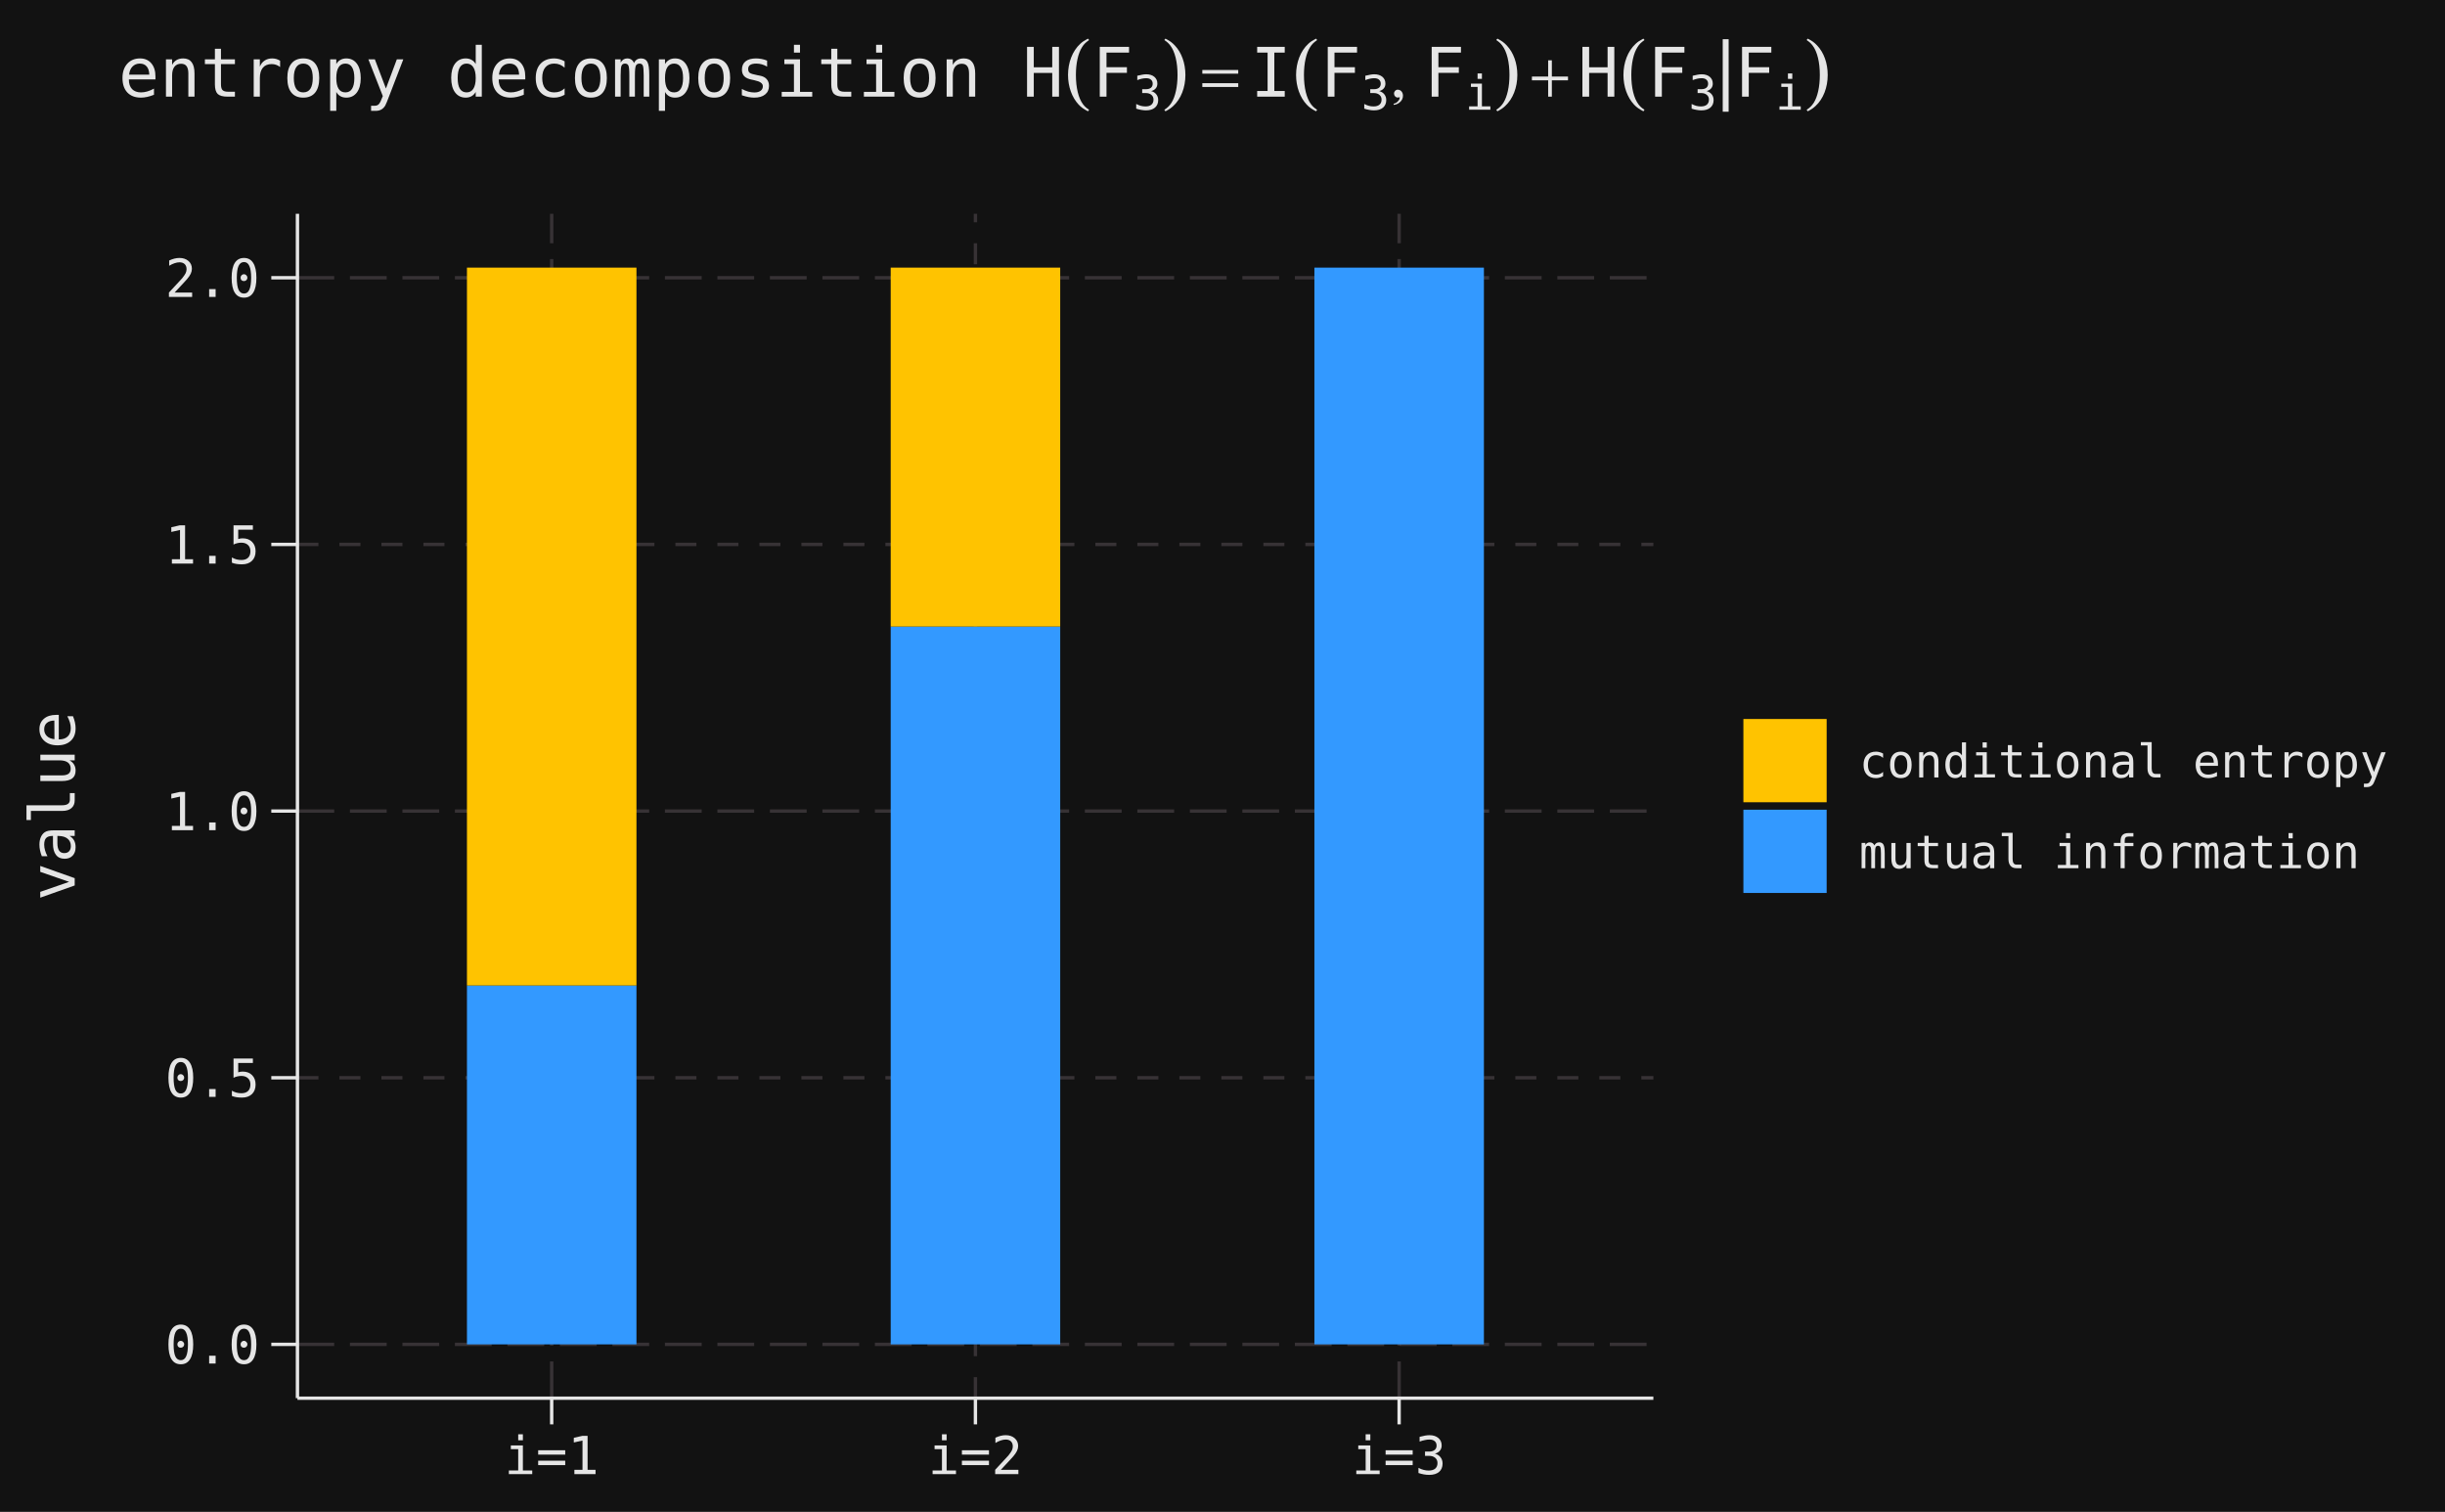
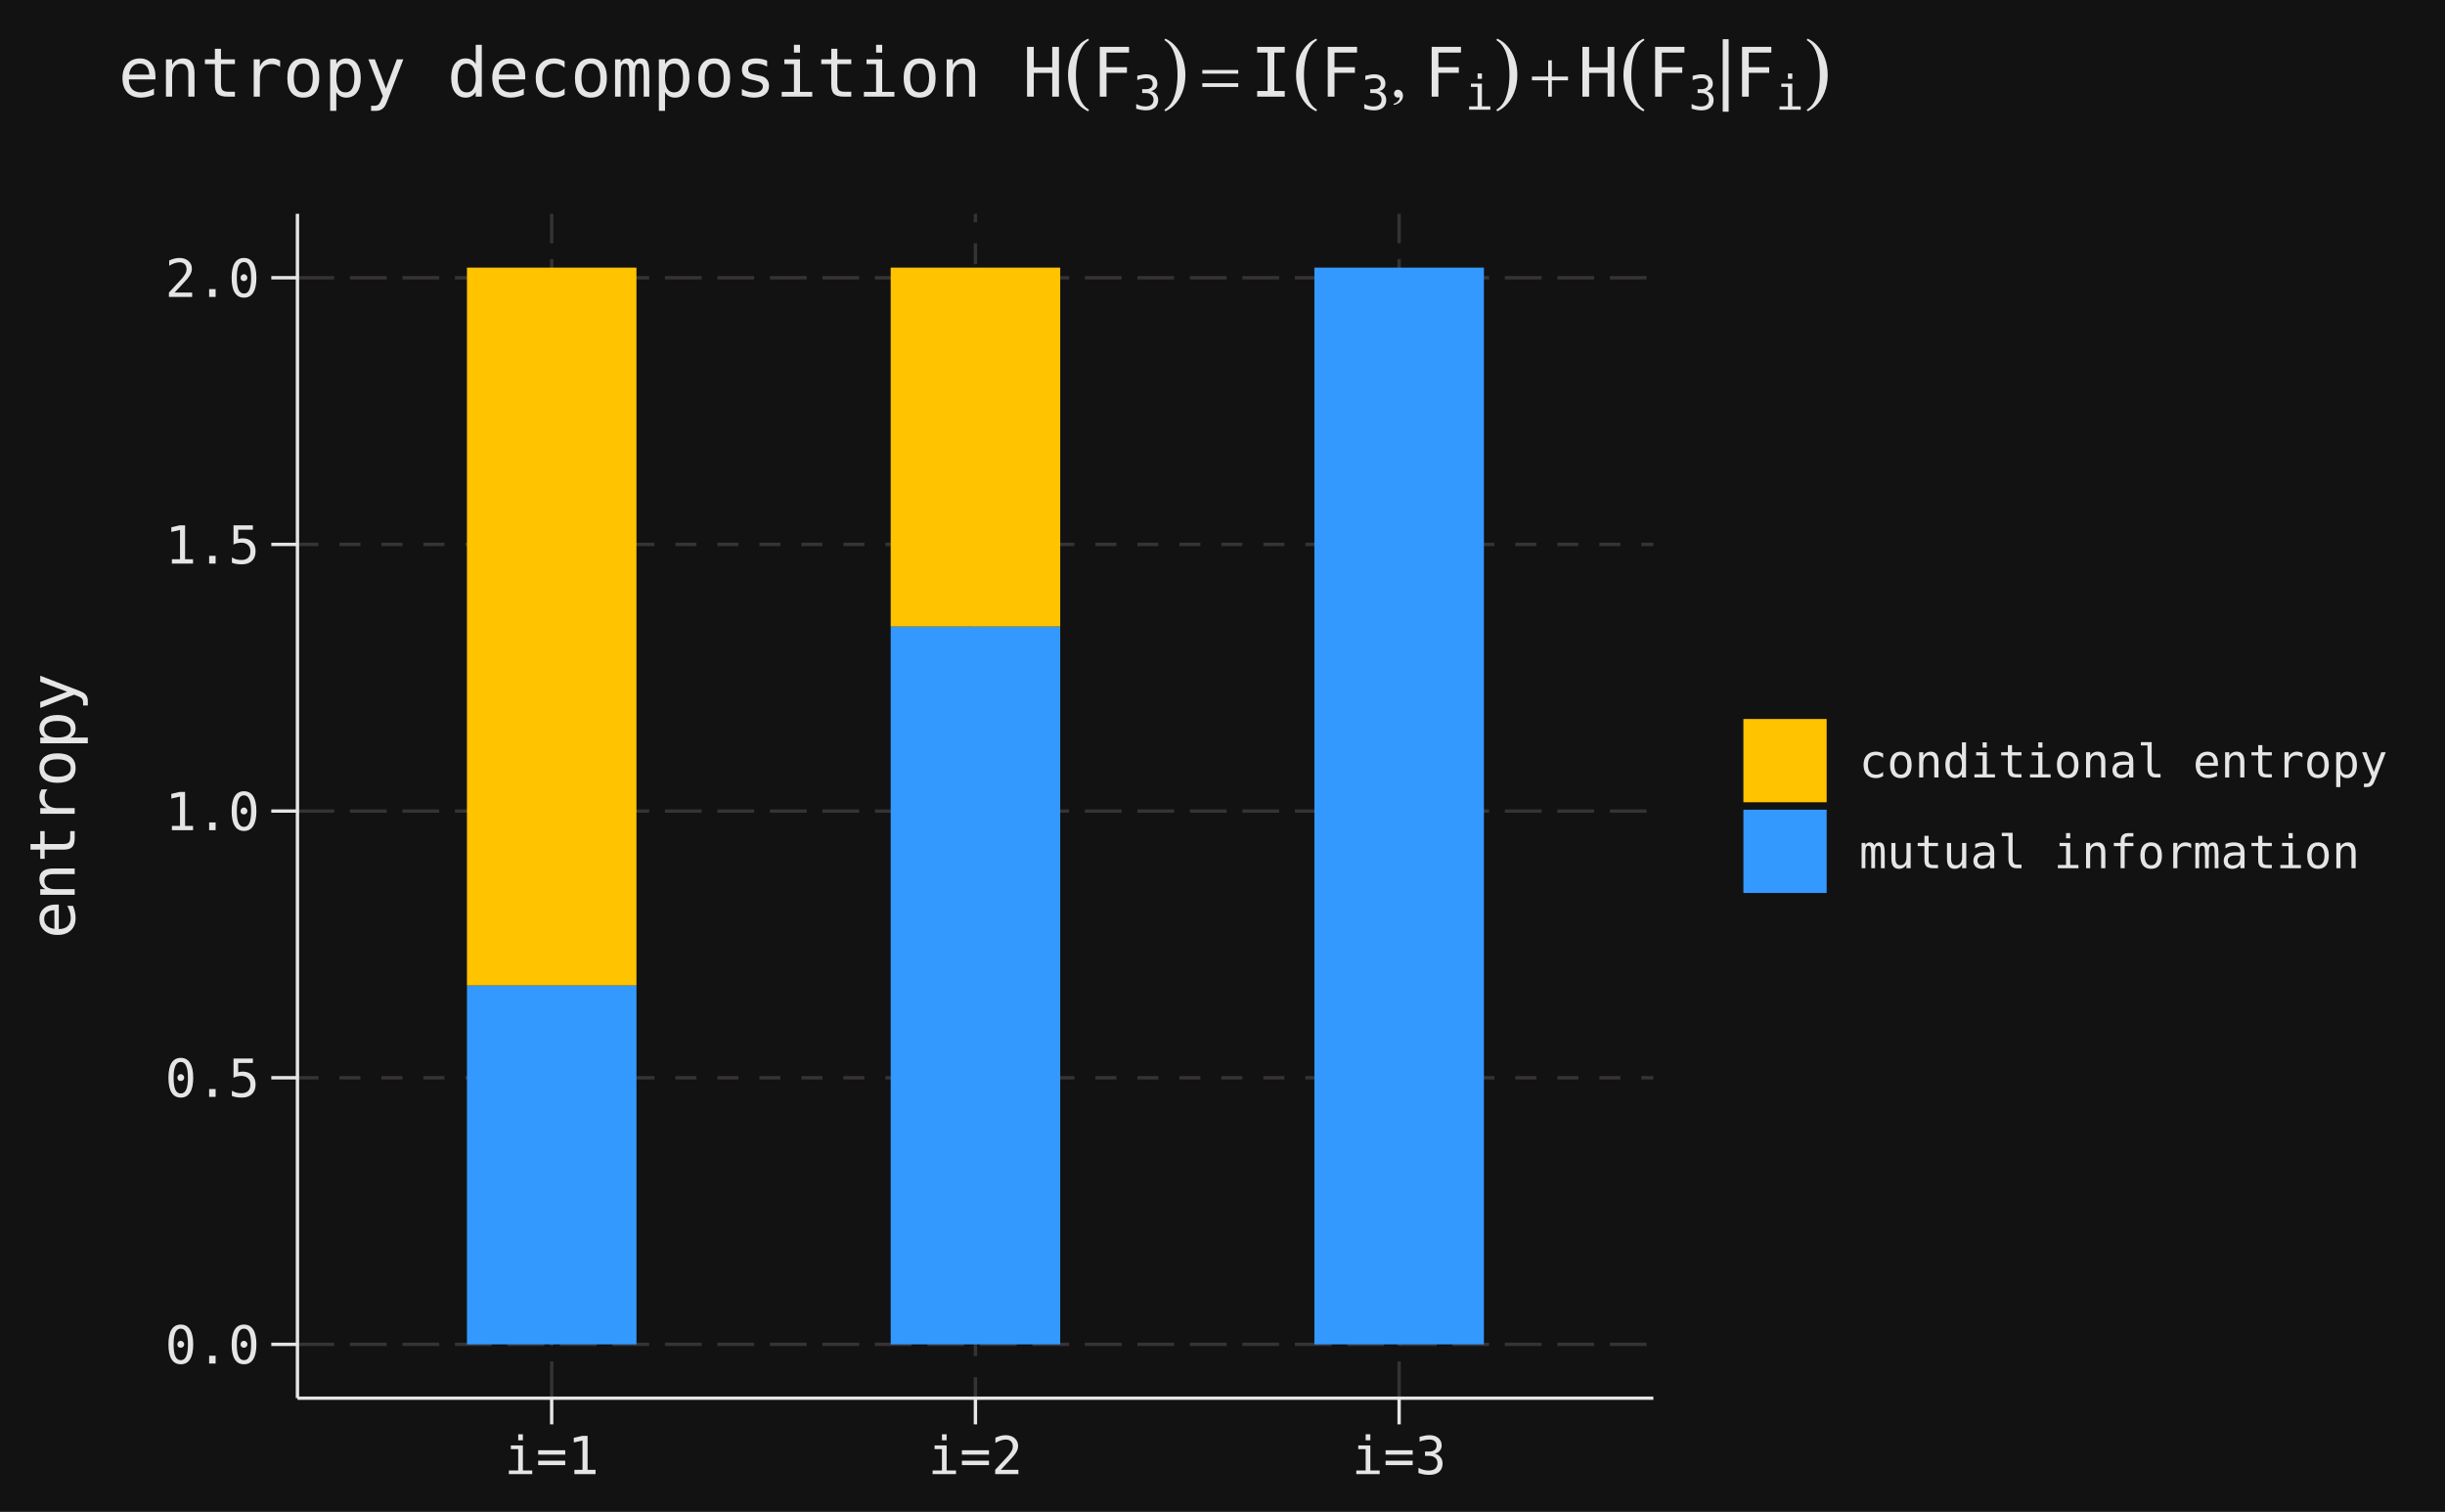
<svg xmlns="http://www.w3.org/2000/svg" width="465.75pt" height="288.00pt" viewBox="0 0 465.75 288.00">
  <g class="svglite">
    <defs>
      <style type="text/css">
    .svglite line, .svglite polyline, .svglite polygon, .svglite path, .svglite rect, .svglite circle {
      fill: none;
      stroke: #000000;
      stroke-linecap: round;
      stroke-linejoin: round;
      stroke-miterlimit: 10.00;
    }
    .svglite text {
      white-space: pre;
    }
    .svglite g.glyphgroup path {
      fill: inherit;
      stroke: none;
    }
  </style>
    </defs>
    <rect width="100%" height="100%" style="stroke: none; fill: #FFFFFF;" />
    <defs>
      <clipPath id="cpMC4wMHw0NjUuNzV8MC4wMHwyODguMDA=">
        <rect x="0.00" y="0.00" width="465.75" height="288.00" />
      </clipPath>
    </defs>
    <g clip-path="url(#cpMC4wMHw0NjUuNzV8MC4wMHwyODguMDA=)">
      <rect x="0.00" y="0.00" width="465.75" height="288.00" style="stroke-width: 1.07; stroke: none; fill: #121212;" />
    </g>
    <defs>
      <clipPath id="cpNTYuNjZ8MzE0Ljk1fDQwLjczfDI2Ni4zNA==">
        <rect x="56.66" y="40.73" width="258.29" height="225.62" />
      </clipPath>
    </defs>
    <g clip-path="url(#cpNTYuNjZ8MzE0Ljk1fDQwLjczfDI2Ni4zNA==)">
      <rect x="56.66" y="40.73" width="258.29" height="225.62" style="stroke-width: 1.07; stroke: none; fill: #121212;" />
      <polyline points="56.66,256.09 314.95,256.09 " style="stroke-width: 0.64; stroke: #6C6066; stroke-opacity: 0.42; stroke-dasharray: 7.00,3.00; stroke-linecap: butt;" />
      <polyline points="56.66,205.30 314.95,205.30 " style="stroke-width: 0.64; stroke: #6C6066; stroke-opacity: 0.42; stroke-dasharray: 4.00,4.00; stroke-linecap: butt;" />
      <polyline points="56.66,154.50 314.95,154.50 " style="stroke-width: 0.64; stroke: #6C6066; stroke-opacity: 0.42; stroke-dasharray: 7.00,3.00; stroke-linecap: butt;" />
      <polyline points="56.66,103.71 314.95,103.71 " style="stroke-width: 0.64; stroke: #6C6066; stroke-opacity: 0.42; stroke-dasharray: 4.00,4.00; stroke-linecap: butt;" />
      <polyline points="56.66,52.91 314.95,52.91 " style="stroke-width: 0.64; stroke: #6C6066; stroke-opacity: 0.42; stroke-dasharray: 7.00,3.00; stroke-linecap: butt;" />
      <polyline points="105.09,266.34 105.09,40.73 " style="stroke-width: 0.64; stroke: #6C6066; stroke-opacity: 0.42; stroke-dasharray: 7.00,3.00; stroke-linecap: butt;" />
      <polyline points="185.81,266.34 185.81,40.73 " style="stroke-width: 0.64; stroke: #6C6066; stroke-opacity: 0.42; stroke-dasharray: 4.00,4.00; stroke-linecap: butt;" />
      <polyline points="266.52,266.34 266.52,40.73 " style="stroke-width: 0.64; stroke: #6C6066; stroke-opacity: 0.42; stroke-dasharray: 7.00,3.00; stroke-linecap: butt;" />
      <rect x="88.95" y="187.72" width="32.29" height="68.37" style="stroke-width: 1.07; stroke: none; stroke-linecap: butt; stroke-linejoin: miter; fill: #3399FF;" />
      <rect x="88.95" y="50.98" width="32.29" height="136.74" style="stroke-width: 1.07; stroke: none; stroke-linecap: butt; stroke-linejoin: miter; fill: #FFC300;" />
      <rect x="169.67" y="119.35" width="32.29" height="136.74" style="stroke-width: 1.07; stroke: none; stroke-linecap: butt; stroke-linejoin: miter; fill: #3399FF;" />
      <rect x="169.67" y="50.98" width="32.29" height="68.37" style="stroke-width: 1.07; stroke: none; stroke-linecap: butt; stroke-linejoin: miter; fill: #FFC300;" />
      <rect x="250.38" y="50.98" width="32.29" height="205.11" style="stroke-width: 1.07; stroke: none; stroke-linecap: butt; stroke-linejoin: miter; fill: #3399FF;" />
      <rect x="250.38" y="50.98" width="32.29" height="0.00" style="stroke-width: 1.07; stroke: none; stroke-linecap: butt; stroke-linejoin: miter; fill: #FFC300;" />
    </g>
    <g clip-path="url(#cpMC4wMHw0NjUuNzV8MC4wMHwyODguMDA=)">
      <polyline points="56.66,266.34 56.66,40.73 " style="stroke-width: 0.64; stroke: #E5E5E5; stroke-linecap: butt;" />
      <text x="49.49" y="259.74" text-anchor="end" style="font-size: 10.00px;fill: #E5E5E5; font-family: &quot;DejaVu Sans Mono&quot;;" textLength="18.05px" lengthAdjust="spacingAndGlyphs">0.0</text>
      <text x="49.49" y="208.94" text-anchor="end" style="font-size: 10.00px;fill: #E5E5E5; font-family: &quot;DejaVu Sans Mono&quot;;" textLength="18.05px" lengthAdjust="spacingAndGlyphs">0.5</text>
      <text x="49.49" y="158.15" text-anchor="end" style="font-size: 10.00px;fill: #E5E5E5; font-family: &quot;DejaVu Sans Mono&quot;;" textLength="18.05px" lengthAdjust="spacingAndGlyphs">1.0</text>
      <text x="49.49" y="107.36" text-anchor="end" style="font-size: 10.00px;fill: #E5E5E5; font-family: &quot;DejaVu Sans Mono&quot;;" textLength="18.05px" lengthAdjust="spacingAndGlyphs">1.5</text>
      <text x="49.49" y="56.56" text-anchor="end" style="font-size: 10.00px;fill: #E5E5E5; font-family: &quot;DejaVu Sans Mono&quot;;" textLength="18.05px" lengthAdjust="spacingAndGlyphs">2.0</text>
      <polyline points="51.68,256.09 56.66,256.09 " style="stroke-width: 0.64; stroke: #E5E5E5; stroke-linecap: butt;" />
      <polyline points="51.68,205.30 56.66,205.30 " style="stroke-width: 0.64; stroke: #E5E5E5; stroke-linecap: butt;" />
      <polyline points="51.68,154.50 56.66,154.50 " style="stroke-width: 0.64; stroke: #E5E5E5; stroke-linecap: butt;" />
      <polyline points="51.68,103.71 56.66,103.71 " style="stroke-width: 0.64; stroke: #E5E5E5; stroke-linecap: butt;" />
      <polyline points="51.68,52.91 56.66,52.91 " style="stroke-width: 0.64; stroke: #E5E5E5; stroke-linecap: butt;" />
      <polyline points="56.66,266.34 314.95,266.34 " style="stroke-width: 0.64; stroke: #E5E5E5; stroke-linecap: butt;" />
      <polyline points="105.09,271.33 105.09,266.34 " style="stroke-width: 0.64; stroke: #E5E5E5; stroke-linecap: butt;" />
      <polyline points="185.81,271.33 185.81,266.34 " style="stroke-width: 0.64; stroke: #E5E5E5; stroke-linecap: butt;" />
      <polyline points="266.52,271.33 266.52,266.34 " style="stroke-width: 0.64; stroke: #E5E5E5; stroke-linecap: butt;" />
      <text x="105.09" y="280.81" text-anchor="middle" style="font-size: 10.00px;fill: #E5E5E5; font-family: &quot;DejaVu Sans Mono&quot;;" textLength="18.05px" lengthAdjust="spacingAndGlyphs">i=1</text>
      <text x="185.81" y="280.81" text-anchor="middle" style="font-size: 10.00px;fill: #E5E5E5; font-family: &quot;DejaVu Sans Mono&quot;;" textLength="18.05px" lengthAdjust="spacingAndGlyphs">i=2</text>
      <text x="266.52" y="280.81" text-anchor="middle" style="font-size: 10.00px;fill: #E5E5E5; font-family: &quot;DejaVu Sans Mono&quot;;" textLength="18.05px" lengthAdjust="spacingAndGlyphs">i=3</text>
-       <text transform="translate(14.23,153.53) rotate(-90)" text-anchor="middle" style="font-size: 12.00px;fill: #E5E5E5; font-family: &quot;DejaVu Sans Mono&quot;;" textLength="36.09px" lengthAdjust="spacingAndGlyphs">value</text>
+       <text transform="translate(14.23,153.53) rotate(-90)" text-anchor="middle" style="font-size: 12.00px;fill: #E5E5E5; font-family: &quot;DejaVu Sans Mono&quot;;" textLength="50.53px" lengthAdjust="spacingAndGlyphs">entropy</text>
      <rect x="325.91" y="130.78" width="134.36" height="45.52" style="stroke-width: 1.07; stroke: none; fill: #121212;" />
      <rect x="331.39" y="136.25" width="17.28" height="17.28" style="stroke-width: 1.07; stroke: none; fill: #121212;" />
      <rect x="332.10" y="136.96" width="15.86" height="15.86" style="stroke-width: 1.07; stroke: none; stroke-linecap: butt; stroke-linejoin: miter; fill: #FFC300;" />
      <rect x="331.39" y="153.53" width="17.28" height="17.28" style="stroke-width: 1.07; stroke: none; fill: #121212;" />
      <rect x="332.10" y="154.24" width="15.86" height="15.86" style="stroke-width: 1.07; stroke: none; stroke-linecap: butt; stroke-linejoin: miter; fill: #3399FF;" />
      <text x="354.15" y="148.10" style="font-size: 8.80px;fill: #E5E5E5; font-family: &quot;DejaVu Sans Mono&quot;;" textLength="100.64px" lengthAdjust="spacingAndGlyphs">conditional entropy</text>
      <text x="354.15" y="165.38" style="font-size: 8.80px;fill: #E5E5E5; font-family: &quot;DejaVu Sans Mono&quot;;" textLength="95.34px" lengthAdjust="spacingAndGlyphs">mutual information</text>
      <text x="22.55" y="18.41" style="font-size: 13.00px;fill: #E5E5E5; font-family: &quot;DejaVu Sans Mono&quot;;" textLength="172.22px" lengthAdjust="spacingAndGlyphs">entropy decomposition </text>
      <text x="194.77" y="18.41" style="font-size: 13.00px;fill: #E5E5E5; font-family: &quot;DejaVu Sans Mono&quot;;" textLength="7.83px" lengthAdjust="spacingAndGlyphs">H</text>
      <text x="202.59" y="18.41" style="font-size: 16.25px;fill: #E5E5E5; font-family: &quot;Symbol&quot;;" textLength="5.41px" lengthAdjust="spacingAndGlyphs">(</text>
      <text x="208.01" y="18.41" style="font-size: 13.00px;fill: #E5E5E5; font-family: &quot;DejaVu Sans Mono&quot;;" textLength="7.83px" lengthAdjust="spacingAndGlyphs">F</text>
      <text x="215.83" y="20.90" style="font-size: 9.10px;fill: #E5E5E5; font-family: &quot;DejaVu Sans Mono&quot;;" textLength="5.47px" lengthAdjust="spacingAndGlyphs">3</text>
      <text x="221.31" y="18.41" style="font-size: 16.25px;fill: #E5E5E5; font-family: &quot;Symbol&quot;;" textLength="5.41px" lengthAdjust="spacingAndGlyphs">)</text>
      <text x="228.89" y="18.41" style="font-size: 13.00px;fill: #E5E5E5; font-family: &quot;Symbol&quot;;" textLength="7.14px" lengthAdjust="spacingAndGlyphs">=</text>
      <text x="238.20" y="18.41" style="font-size: 13.00px;fill: #E5E5E5; font-family: &quot;DejaVu Sans Mono&quot;;" textLength="7.83px" lengthAdjust="spacingAndGlyphs">I</text>
      <text x="246.03" y="18.41" style="font-size: 16.25px;fill: #E5E5E5; font-family: &quot;Symbol&quot;;" textLength="5.41px" lengthAdjust="spacingAndGlyphs">(</text>
      <text x="251.44" y="18.41" style="font-size: 13.00px;fill: #E5E5E5; font-family: &quot;DejaVu Sans Mono&quot;;" textLength="7.83px" lengthAdjust="spacingAndGlyphs">F</text>
      <text x="259.27" y="20.90" style="font-size: 9.10px;fill: #E5E5E5; font-family: &quot;DejaVu Sans Mono&quot;;" textLength="5.47px" lengthAdjust="spacingAndGlyphs">3</text>
      <text x="264.74" y="18.41" style="font-size: 13.00px;fill: #E5E5E5; font-family: &quot;Symbol&quot;;" textLength="3.25px" lengthAdjust="spacingAndGlyphs">,</text>
      <text x="267.99" y="18.41" style="font-size: 13.00px;fill: #E5E5E5; font-family: &quot;Symbol&quot;;" textLength="3.25px" lengthAdjust="spacingAndGlyphs"> </text>
      <text x="271.24" y="18.41" style="font-size: 13.00px;fill: #E5E5E5; font-family: &quot;DejaVu Sans Mono&quot;;" textLength="7.83px" lengthAdjust="spacingAndGlyphs">F</text>
      <text x="279.06" y="20.90" style="font-size: 9.10px;fill: #E5E5E5; font-family: &quot;DejaVu Sans Mono&quot;;" textLength="5.47px" lengthAdjust="spacingAndGlyphs">i</text>
      <text x="284.54" y="18.41" style="font-size: 16.25px;fill: #E5E5E5; font-family: &quot;Symbol&quot;;" textLength="5.41px" lengthAdjust="spacingAndGlyphs">)</text>
      <text x="291.69" y="18.41" style="font-size: 13.00px;fill: #E5E5E5; font-family: &quot;Symbol&quot;;" textLength="7.14px" lengthAdjust="spacingAndGlyphs">+</text>
      <text x="300.56" y="18.41" style="font-size: 13.00px;fill: #E5E5E5; font-family: &quot;DejaVu Sans Mono&quot;;" textLength="7.83px" lengthAdjust="spacingAndGlyphs">H</text>
      <text x="308.39" y="18.41" style="font-size: 16.25px;fill: #E5E5E5; font-family: &quot;Symbol&quot;;" textLength="5.41px" lengthAdjust="spacingAndGlyphs">(</text>
      <text x="313.80" y="18.41" style="font-size: 13.00px;fill: #E5E5E5; font-family: &quot;DejaVu Sans Mono&quot;;" textLength="7.83px" lengthAdjust="spacingAndGlyphs">F</text>
      <text x="321.63" y="20.90" style="font-size: 9.10px;fill: #E5E5E5; font-family: &quot;DejaVu Sans Mono&quot;;" textLength="5.47px" lengthAdjust="spacingAndGlyphs">3</text>
      <text x="327.10" y="18.41" style="font-size: 16.25px;fill: #E5E5E5; font-family: &quot;Symbol&quot;;" textLength="3.25px" lengthAdjust="spacingAndGlyphs">|</text>
      <text x="330.36" y="18.41" style="font-size: 13.00px;fill: #E5E5E5; font-family: &quot;DejaVu Sans Mono&quot;;" textLength="7.83px" lengthAdjust="spacingAndGlyphs">F</text>
      <text x="338.18" y="20.90" style="font-size: 9.10px;fill: #E5E5E5; font-family: &quot;DejaVu Sans Mono&quot;;" textLength="5.47px" lengthAdjust="spacingAndGlyphs">i</text>
      <text x="343.66" y="18.41" style="font-size: 16.25px;fill: #E5E5E5; font-family: &quot;Symbol&quot;;" textLength="5.41px" lengthAdjust="spacingAndGlyphs">)</text>
    </g>
  </g>
</svg>
